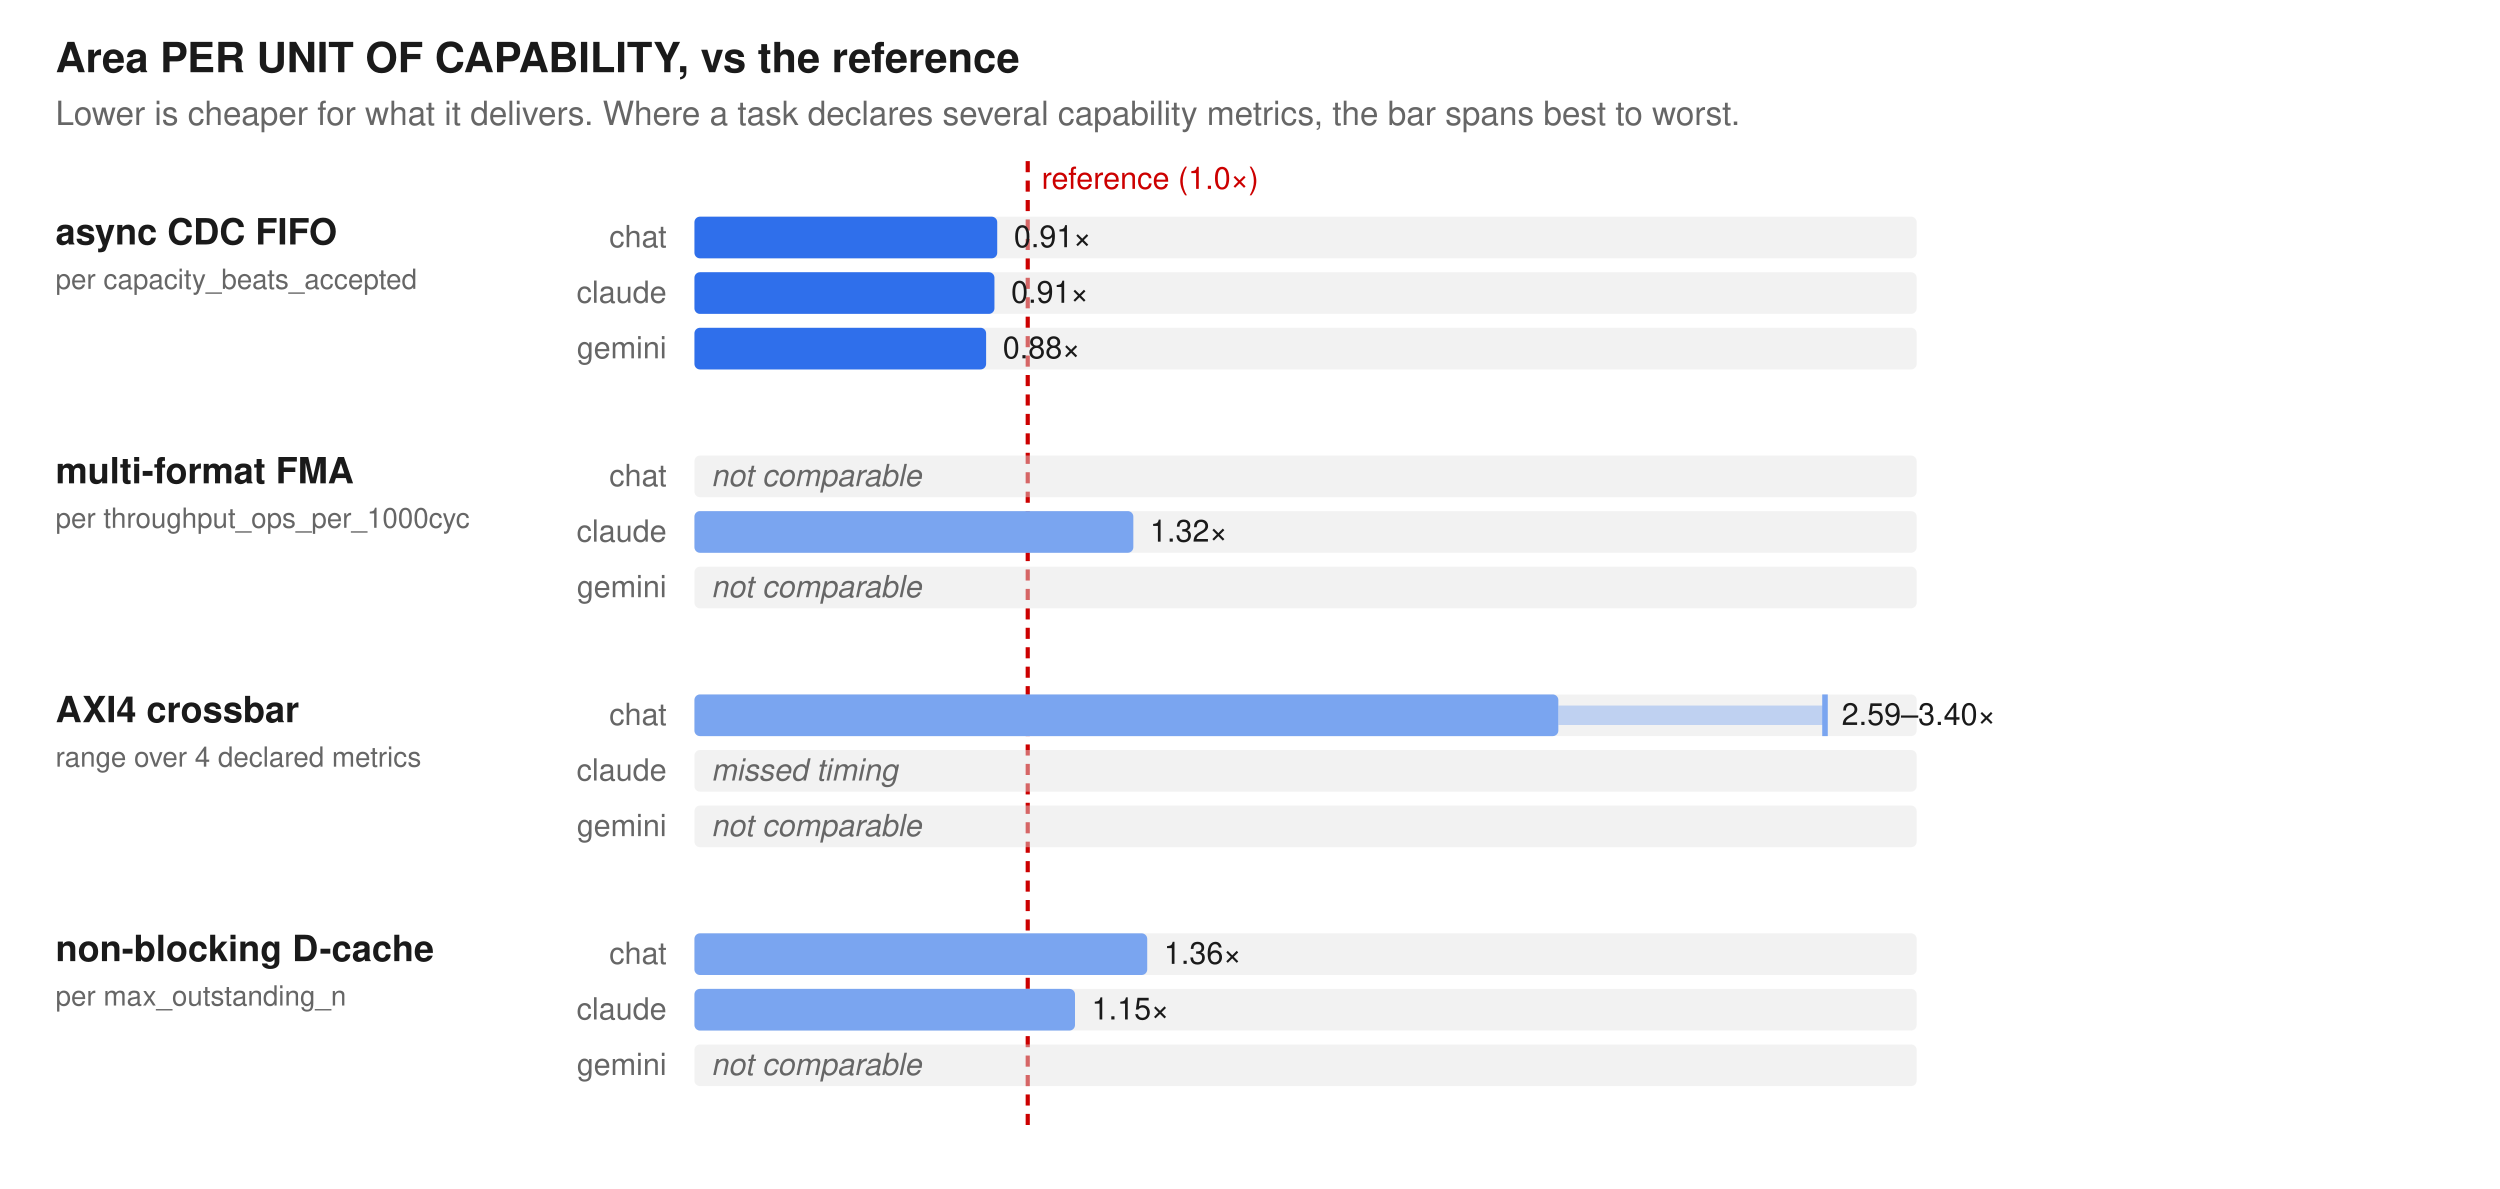
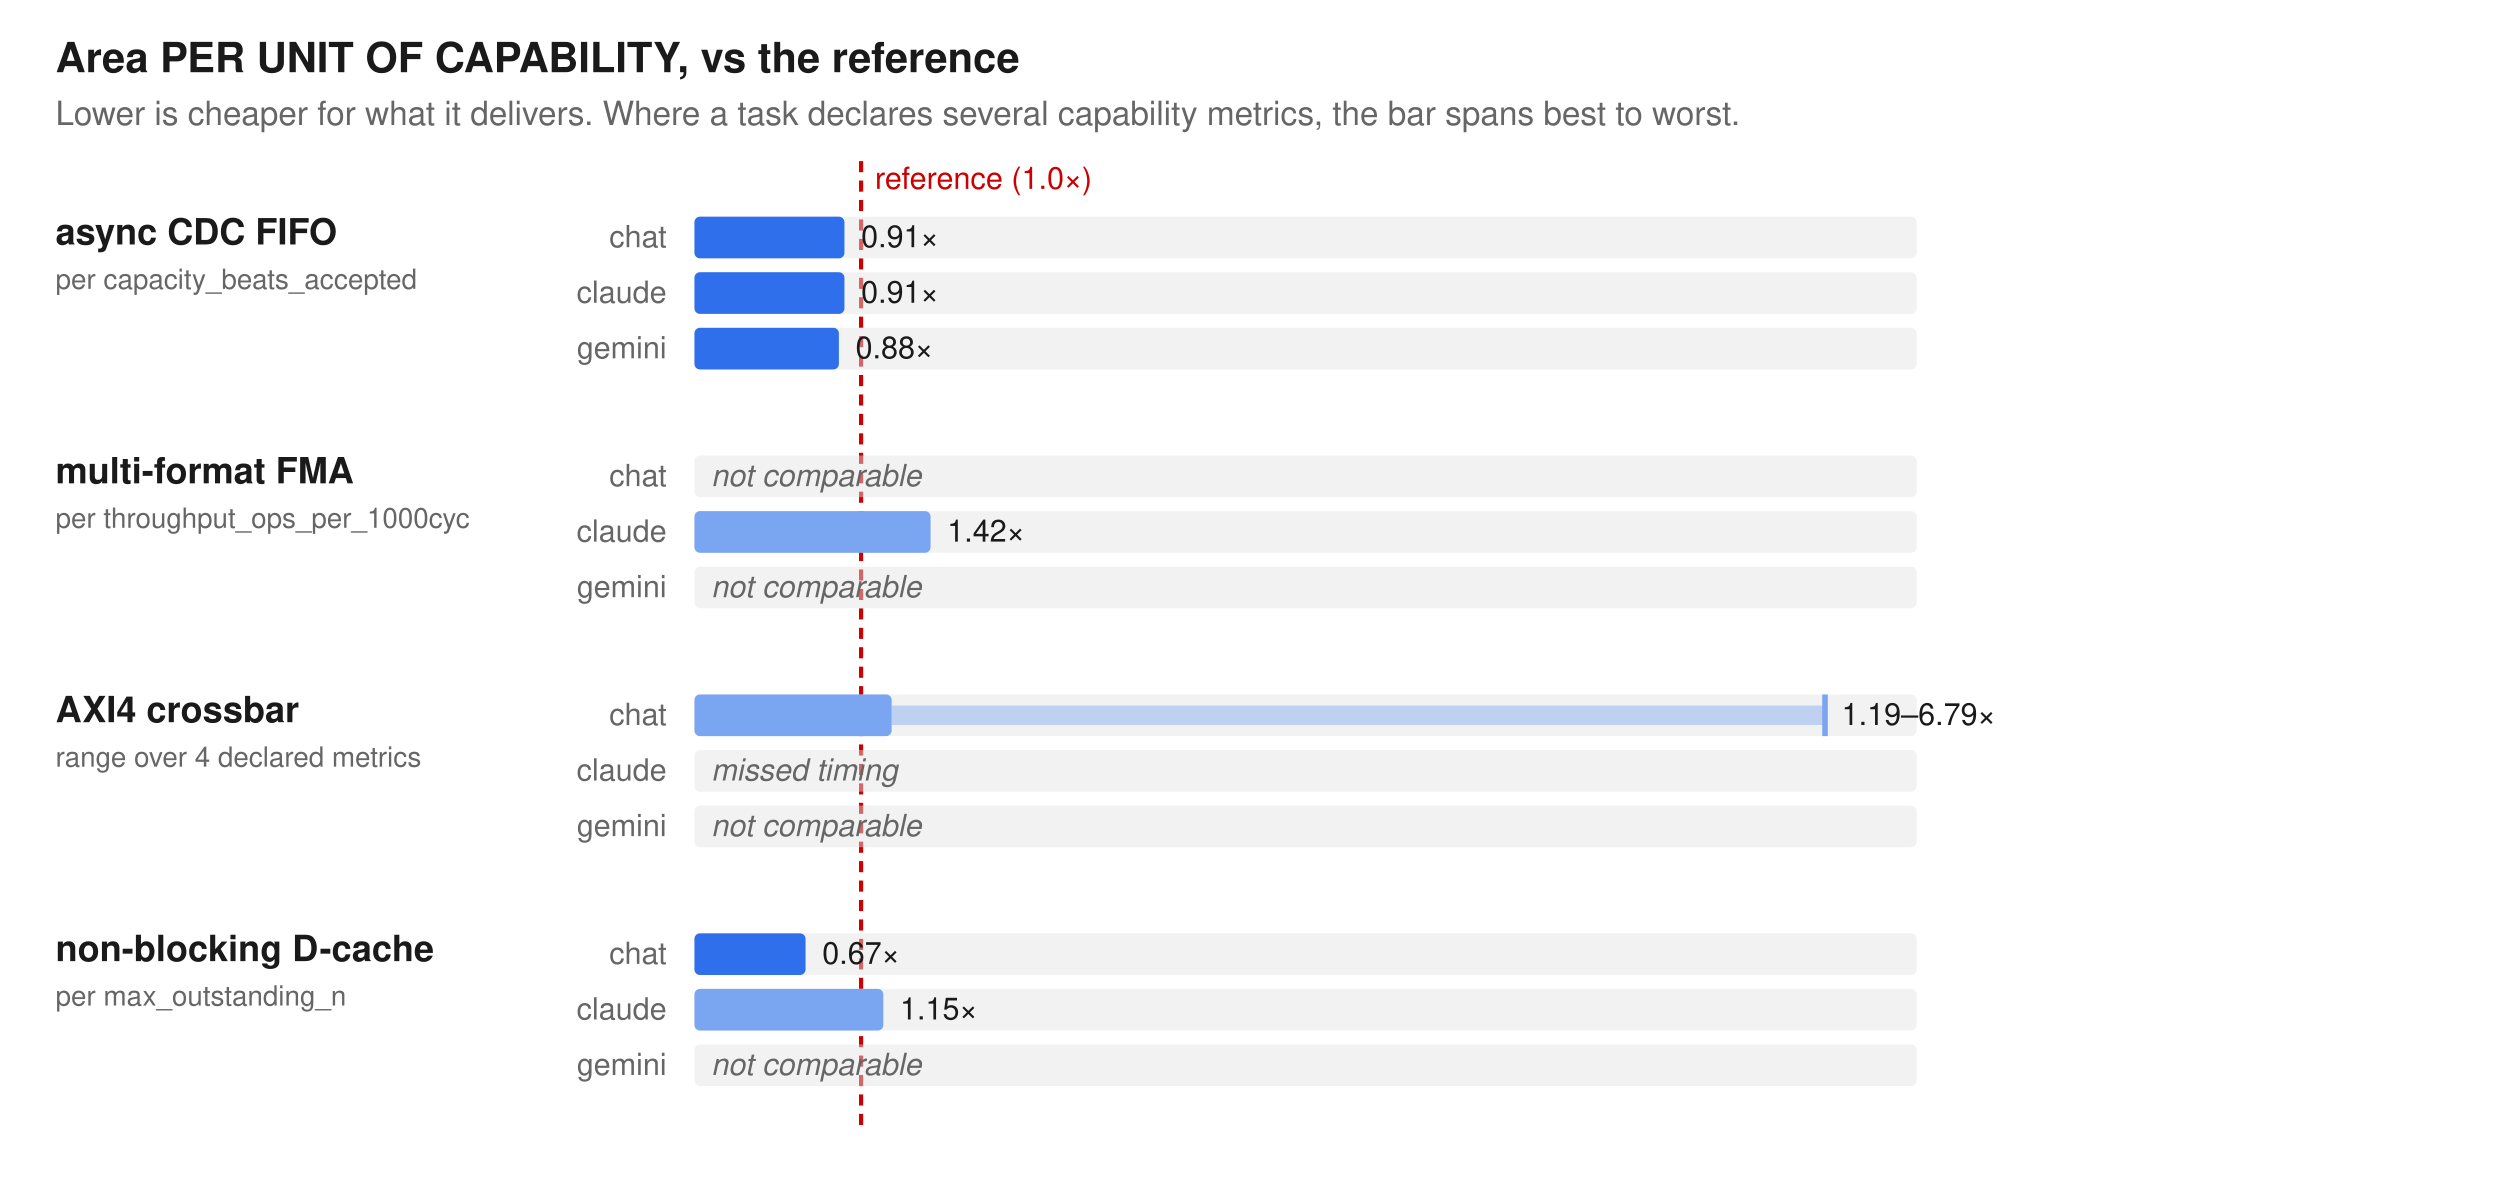
<svg xmlns="http://www.w3.org/2000/svg" viewBox="0 0 900 428" font-family="-apple-system,BlinkMacSystemFont,Segoe UI,Helvetica,Arial,sans-serif">
  <rect width="900" height="428" fill="none" />
  <text x="20" y="26" fill="#1a1a1a" font-size="15" font-weight="600">Area PER UNIT OF CAPABILITY, vs the reference</text>
  <text x="20" y="45" fill="#666" font-size="12">Lower is cheaper for what it delivers. Where a task declares several capability metrics, the bar spans best to worst.</text>
-   <line x1="369.984" y1="58" x2="369.984" y2="408" stroke="#c00" stroke-width="1.5" stroke-dasharray="4 3" />
-   <text x="374.984" y="68" fill="#c00" font-size="11">reference (1.0×)</text>
+   <line x1="309.992" y1="58" x2="309.992" y2="408" stroke="#c00" stroke-width="1.5" stroke-dasharray="4 3" />
+   <text x="314.992" y="68" fill="#c00" font-size="11">reference (1.0×)</text>
  <text x="20" y="88" fill="#1a1a1a" font-size="13" font-weight="600">async CDC FIFO</text>
  <text x="20" y="104" fill="#666" font-size="10">per capacity_beats_accepted</text>
  <text x="240" y="89" fill="#666" font-size="11" text-anchor="end">chat</text>
  <rect x="250" y="78" width="440" height="15" rx="2" fill="#e3e3e3" opacity="0.45" />
-   <rect x="250" y="78" width="109" height="15" rx="2" fill="#2f6feb" />
-   <text x="365" y="89" fill="#1a1a1a" font-size="11">0.91×</text>
+   <rect x="250" y="78" width="54" height="15" rx="2" fill="#2f6feb" />
+   <text x="310" y="89" fill="#1a1a1a" font-size="11">0.91×</text>
  <text x="240" y="109" fill="#666" font-size="11" text-anchor="end">claude</text>
  <rect x="250" y="98" width="440" height="15" rx="2" fill="#e3e3e3" opacity="0.45" />
-   <rect x="250" y="98" width="108" height="15" rx="2" fill="#2f6feb" />
-   <text x="364" y="109" fill="#1a1a1a" font-size="11">0.91×</text>
+   <rect x="250" y="98" width="54" height="15" rx="2" fill="#2f6feb" />
+   <text x="310" y="109" fill="#1a1a1a" font-size="11">0.91×</text>
  <text x="240" y="129" fill="#666" font-size="11" text-anchor="end">gemini</text>
  <rect x="250" y="118" width="440" height="15" rx="2" fill="#e3e3e3" opacity="0.45" />
-   <rect x="250" y="118" width="105" height="15" rx="2" fill="#2f6feb" />
-   <text x="361" y="129" fill="#1a1a1a" font-size="11">0.88×</text>
+   <rect x="250" y="118" width="52" height="15" rx="2" fill="#2f6feb" />
+   <text x="308" y="129" fill="#1a1a1a" font-size="11">0.88×</text>
  <text x="20" y="174" fill="#1a1a1a" font-size="13" font-weight="600">multi-format FMA</text>
  <text x="20" y="190" fill="#666" font-size="10">per throughput_ops_per_1000cyc</text>
  <text x="240" y="175" fill="#666" font-size="11" text-anchor="end">chat</text>
  <rect x="250" y="164" width="440" height="15" rx="2" fill="#e3e3e3" opacity="0.45" />
  <text x="256" y="175" fill="#666" font-size="11" font-style="italic">not comparable</text>
  <text x="240" y="195" fill="#666" font-size="11" text-anchor="end">claude</text>
  <rect x="250" y="184" width="440" height="15" rx="2" fill="#e3e3e3" opacity="0.45" />
-   <rect x="250" y="184" width="158" height="15" rx="2" fill="#7aa5f0" />
-   <text x="414" y="195" fill="#1a1a1a" font-size="11">1.32×</text>
+   <rect x="250" y="184" width="85" height="15" rx="2" fill="#7aa5f0" />
+   <text x="341" y="195" fill="#1a1a1a" font-size="11">1.42×</text>
  <text x="240" y="215" fill="#666" font-size="11" text-anchor="end">gemini</text>
  <rect x="250" y="204" width="440" height="15" rx="2" fill="#e3e3e3" opacity="0.45" />
  <text x="256" y="215" fill="#666" font-size="11" font-style="italic">not comparable</text>
  <text x="20" y="260" fill="#1a1a1a" font-size="13" font-weight="600">AXI4 crossbar</text>
  <text x="20" y="276" fill="#666" font-size="10">range over 4 declared metrics</text>
  <text x="240" y="261" fill="#666" font-size="11" text-anchor="end">chat</text>
  <rect x="250" y="250" width="440" height="15" rx="2" fill="#e3e3e3" opacity="0.45" />
-   <rect x="250" y="250" width="311" height="15" rx="2" fill="#7aa5f0" />
-   <rect x="561" y="254" width="96" height="7" fill="#7aa5f0" opacity="0.42" />
+   <rect x="250" y="250" width="71" height="15" rx="2" fill="#7aa5f0" />
+   <rect x="321" y="254" width="336" height="7" fill="#7aa5f0" opacity="0.42" />
  <line x1="657" y1="250" x2="657" y2="265" stroke="#7aa5f0" stroke-width="2" />
-   <text x="663" y="261" fill="#1a1a1a" font-size="11">2.59–3.40×</text>
+   <text x="663" y="261" fill="#1a1a1a" font-size="11">1.19–6.79×</text>
  <text x="240" y="281" fill="#666" font-size="11" text-anchor="end">claude</text>
  <rect x="250" y="270" width="440" height="15" rx="2" fill="#e3e3e3" opacity="0.45" />
  <text x="256" y="281" fill="#666" font-size="11" font-style="italic">missed timing</text>
  <text x="240" y="301" fill="#666" font-size="11" text-anchor="end">gemini</text>
  <rect x="250" y="290" width="440" height="15" rx="2" fill="#e3e3e3" opacity="0.45" />
  <text x="256" y="301" fill="#666" font-size="11" font-style="italic">not comparable</text>
  <text x="20" y="346" fill="#1a1a1a" font-size="13" font-weight="600">non-blocking D-cache</text>
  <text x="20" y="362" fill="#666" font-size="10">per max_outstanding_n</text>
  <text x="240" y="347" fill="#666" font-size="11" text-anchor="end">chat</text>
  <rect x="250" y="336" width="440" height="15" rx="2" fill="#e3e3e3" opacity="0.45" />
-   <rect x="250" y="336" width="163" height="15" rx="2" fill="#7aa5f0" />
-   <text x="419" y="347" fill="#1a1a1a" font-size="11">1.36×</text>
+   <rect x="250" y="336" width="40" height="15" rx="2" fill="#2f6feb" />
+   <text x="296" y="347" fill="#1a1a1a" font-size="11">0.67×</text>
  <text x="240" y="367" fill="#666" font-size="11" text-anchor="end">claude</text>
  <rect x="250" y="356" width="440" height="15" rx="2" fill="#e3e3e3" opacity="0.45" />
-   <rect x="250" y="356" width="137" height="15" rx="2" fill="#7aa5f0" />
-   <text x="393" y="367" fill="#1a1a1a" font-size="11">1.15×</text>
+   <rect x="250" y="356" width="68" height="15" rx="2" fill="#7aa5f0" />
+   <text x="324" y="367" fill="#1a1a1a" font-size="11">1.15×</text>
  <text x="240" y="387" fill="#666" font-size="11" text-anchor="end">gemini</text>
  <rect x="250" y="376" width="440" height="15" rx="2" fill="#e3e3e3" opacity="0.45" />
  <text x="256" y="387" fill="#666" font-size="11" font-style="italic">not comparable</text>
</svg>
